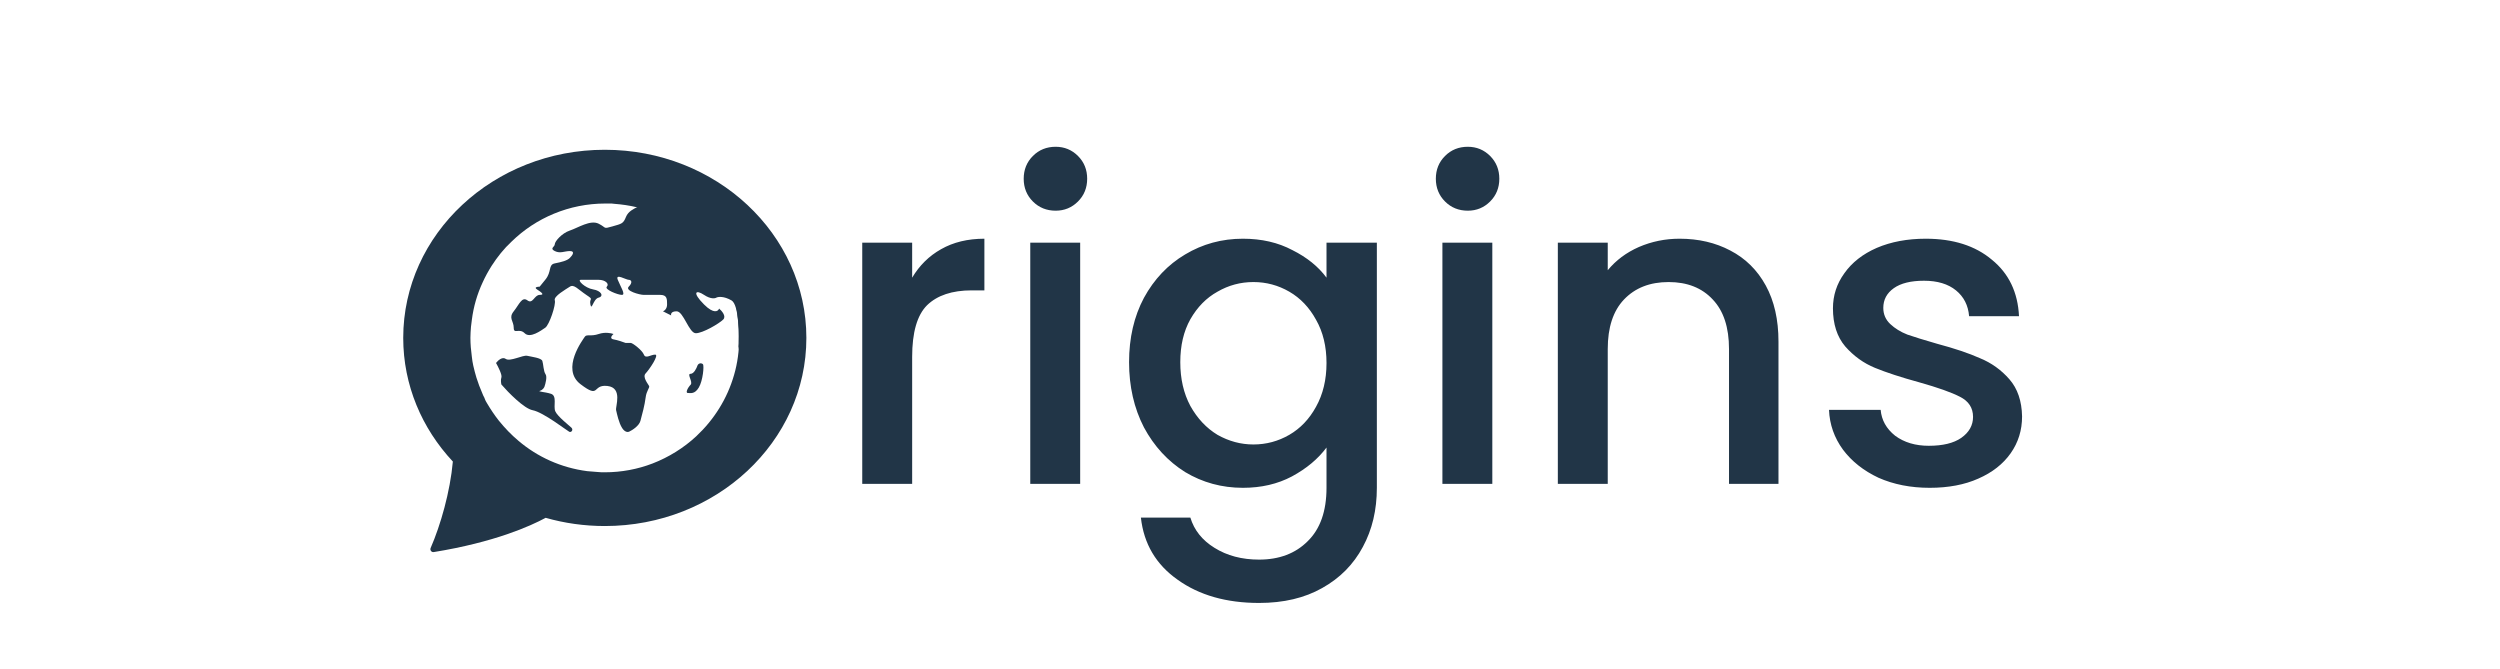
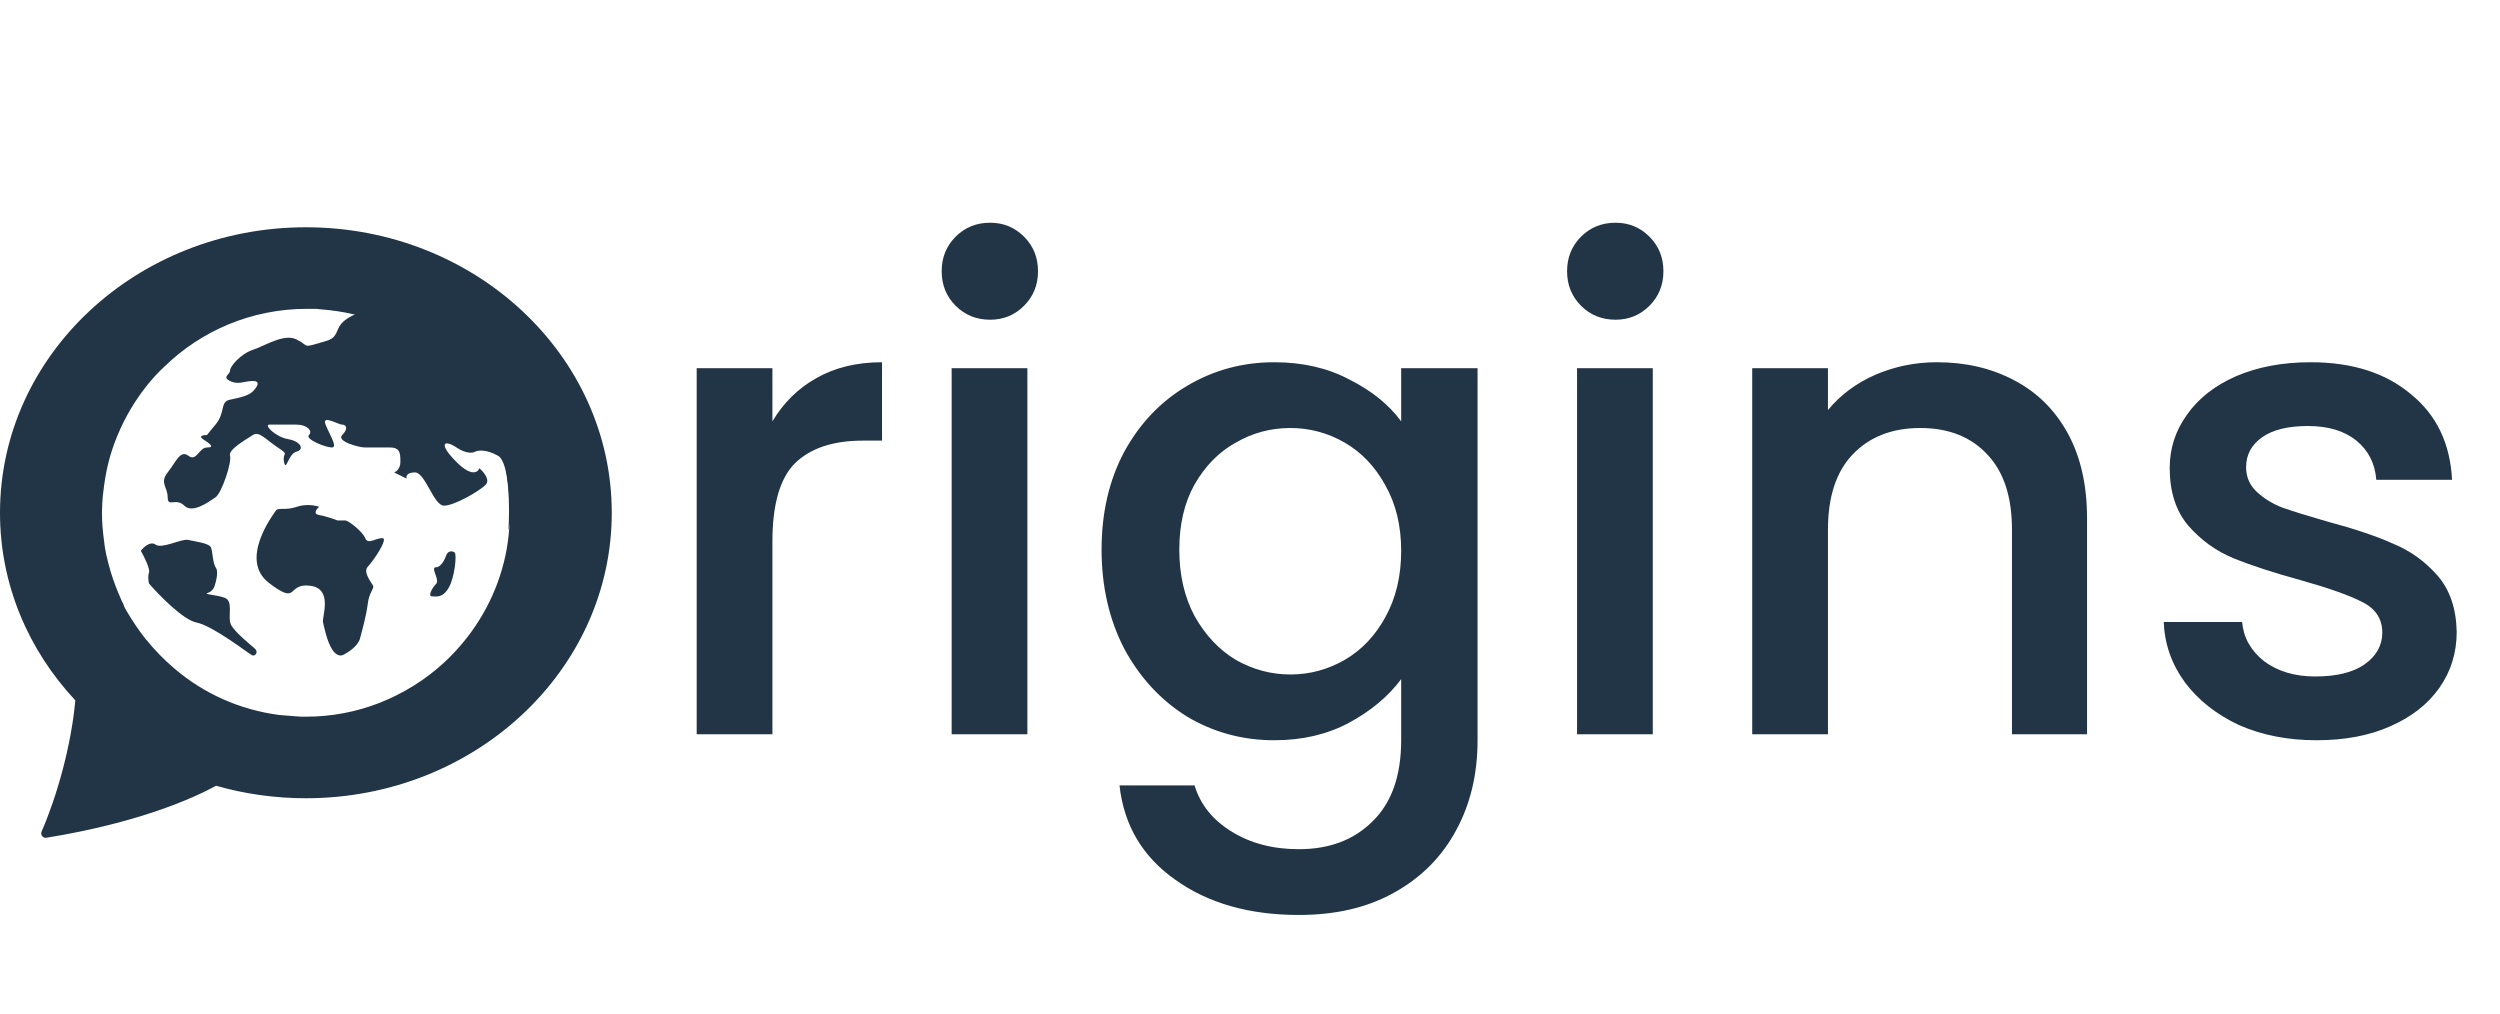
- <svg xmlns="http://www.w3.org/2000/svg" width="217" height="58" viewBox="0 0 217 58" fill="none">
-   <path d="M79.175 24.102C79.808 23.038 80.644 22.215 81.683 21.632C82.747 21.024 84.001 20.72 85.445 20.72V25.204H84.343C82.646 25.204 81.354 25.635 80.467 26.496C79.606 27.357 79.175 28.852 79.175 30.98V42H74.843V21.062H79.175V24.102ZM91.631 18.288C90.846 18.288 90.187 18.022 89.655 17.49C89.123 16.958 88.857 16.299 88.857 15.514C88.857 14.729 89.123 14.07 89.655 13.538C90.187 13.006 90.846 12.74 91.631 12.74C92.391 12.74 93.037 13.006 93.569 13.538C94.101 14.07 94.367 14.729 94.367 15.514C94.367 16.299 94.101 16.958 93.569 17.49C93.037 18.022 92.391 18.288 91.631 18.288ZM93.759 21.062V42H89.427V21.062H93.759ZM107.883 20.72C109.504 20.72 110.935 21.049 112.177 21.708C113.443 22.341 114.431 23.139 115.141 24.102V21.062H119.511V42.342C119.511 44.267 119.105 45.977 118.295 47.472C117.484 48.992 116.306 50.183 114.761 51.044C113.241 51.905 111.417 52.336 109.289 52.336C106.451 52.336 104.095 51.665 102.221 50.322C100.346 49.005 99.282 47.206 99.029 44.926H103.323C103.652 46.015 104.349 46.889 105.413 47.548C106.502 48.232 107.794 48.574 109.289 48.574C111.037 48.574 112.443 48.042 113.507 46.978C114.596 45.914 115.141 44.369 115.141 42.342V38.846C114.406 39.834 113.405 40.67 112.139 41.354C110.897 42.013 109.479 42.342 107.883 42.342C106.059 42.342 104.387 41.886 102.867 40.974C101.372 40.037 100.181 38.745 99.295 37.098C98.433 35.426 98.003 33.539 98.003 31.436C98.003 29.333 98.433 27.471 99.295 25.85C100.181 24.229 101.372 22.975 102.867 22.088C104.387 21.176 106.059 20.72 107.883 20.72ZM115.141 31.512C115.141 30.068 114.837 28.814 114.229 27.75C113.646 26.686 112.873 25.875 111.911 25.318C110.948 24.761 109.909 24.482 108.795 24.482C107.68 24.482 106.641 24.761 105.679 25.318C104.716 25.85 103.931 26.648 103.323 27.712C102.74 28.751 102.449 29.992 102.449 31.436C102.449 32.88 102.74 34.147 103.323 35.236C103.931 36.325 104.716 37.161 105.679 37.744C106.667 38.301 107.705 38.58 108.795 38.58C109.909 38.58 110.948 38.301 111.911 37.744C112.873 37.187 113.646 36.376 114.229 35.312C114.837 34.223 115.141 32.956 115.141 31.512ZM127.405 18.288C126.619 18.288 125.961 18.022 125.429 17.49C124.897 16.958 124.631 16.299 124.631 15.514C124.631 14.729 124.897 14.07 125.429 13.538C125.961 13.006 126.619 12.74 127.405 12.74C128.165 12.74 128.811 13.006 129.343 13.538C129.875 14.07 130.141 14.729 130.141 15.514C130.141 16.299 129.875 16.958 129.343 17.49C128.811 18.022 128.165 18.288 127.405 18.288ZM129.533 21.062V42H125.201V21.062H129.533ZM145.784 20.72C147.431 20.72 148.9 21.062 150.192 21.746C151.509 22.43 152.535 23.443 153.27 24.786C154.005 26.129 154.372 27.75 154.372 29.65V42H150.078V30.296C150.078 28.421 149.609 26.99 148.672 26.002C147.735 24.989 146.455 24.482 144.834 24.482C143.213 24.482 141.921 24.989 140.958 26.002C140.021 26.99 139.552 28.421 139.552 30.296V42H135.22V21.062H139.552V23.456C140.261 22.595 141.161 21.923 142.25 21.442C143.365 20.961 144.543 20.72 145.784 20.72ZM167.498 42.342C165.851 42.342 164.369 42.051 163.052 41.468C161.76 40.86 160.734 40.049 159.974 39.036C159.214 37.997 158.809 36.845 158.758 35.578H163.242C163.318 36.465 163.736 37.212 164.496 37.82C165.281 38.403 166.257 38.694 167.422 38.694C168.638 38.694 169.575 38.466 170.234 38.01C170.918 37.529 171.26 36.921 171.26 36.186C171.26 35.401 170.88 34.818 170.12 34.438C169.385 34.058 168.207 33.64 166.586 33.184C165.015 32.753 163.736 32.335 162.748 31.93C161.76 31.525 160.899 30.904 160.164 30.068C159.455 29.232 159.1 28.13 159.1 26.762C159.1 25.647 159.429 24.634 160.088 23.722C160.747 22.785 161.684 22.05 162.9 21.518C164.141 20.986 165.56 20.72 167.156 20.72C169.537 20.72 171.45 21.328 172.894 22.544C174.363 23.735 175.149 25.369 175.25 27.446H170.918C170.842 26.509 170.462 25.761 169.778 25.204C169.094 24.647 168.169 24.368 167.004 24.368C165.864 24.368 164.99 24.583 164.382 25.014C163.774 25.445 163.47 26.015 163.47 26.724C163.47 27.281 163.673 27.75 164.078 28.13C164.483 28.51 164.977 28.814 165.56 29.042C166.143 29.245 167.004 29.511 168.144 29.84C169.664 30.245 170.905 30.663 171.868 31.094C172.856 31.499 173.705 32.107 174.414 32.918C175.123 33.729 175.491 34.805 175.516 36.148C175.516 37.339 175.187 38.403 174.528 39.34C173.869 40.277 172.932 41.012 171.716 41.544C170.525 42.076 169.119 42.342 167.498 42.342Z" fill="#213547" />
-   <path d="M53.252 29.458C53.613 29.52 54.106 29.692 54.306 29.769H54.759C54.909 29.769 55.738 30.392 55.889 30.78C56.04 31.169 56.492 30.78 56.869 30.78C57.246 30.78 56.341 32.103 56.04 32.414C55.738 32.725 56.266 33.347 56.341 33.502C56.417 33.658 56.115 33.891 56.04 34.514C55.965 35.136 55.738 35.991 55.588 36.536C55.467 36.971 54.884 37.34 54.608 37.469C54.508 37.521 54.246 37.531 54.005 37.158C53.704 36.691 53.553 35.914 53.478 35.602C53.402 35.291 54.08 33.658 52.724 33.502C51.367 33.347 52.121 34.669 50.388 33.347C48.654 32.025 50.614 29.458 50.765 29.225C50.915 28.991 51.292 29.225 51.97 28.991C52.513 28.805 53.05 28.914 53.252 28.991C53.101 29.121 52.89 29.396 53.252 29.458Z" fill="#213547" />
-   <path d="M43.523 32.755C43.598 32.541 43.242 31.834 43.055 31.507C43.211 31.299 43.598 30.937 43.897 31.151C44.271 31.418 45.392 30.794 45.766 30.884C46.14 30.973 46.981 31.062 47.075 31.329C47.168 31.596 47.168 32.22 47.355 32.488C47.505 32.701 47.355 33.29 47.262 33.557C47.231 33.646 47.112 33.842 46.888 33.913C46.608 34.002 47.262 34.002 47.823 34.181C48.384 34.359 48.01 35.25 48.197 35.696C48.384 36.141 49.412 36.943 49.599 37.121C49.786 37.3 49.599 37.567 49.412 37.478C49.225 37.389 47.168 35.785 46.234 35.606C45.486 35.464 44.115 34.062 43.523 33.379C43.492 33.26 43.448 32.969 43.523 32.755Z" fill="#213547" />
-   <path d="M59.944 32.447C60.229 32.447 60.459 31.972 60.538 31.734C60.637 31.496 60.895 31.496 61.013 31.615C61.132 31.734 61.013 33.041 60.657 33.636C60.3 34.23 59.944 34.111 59.706 34.111C59.468 34.111 59.706 33.636 59.944 33.398C60.181 33.16 59.587 32.447 59.944 32.447Z" fill="#213547" />
-   <path d="M57.545 27.022C57.664 26.982 57.902 26.808 57.902 26.428C57.902 25.952 57.902 25.596 57.308 25.596H55.882C55.525 25.596 54.218 25.239 54.574 24.883C54.931 24.526 54.812 24.288 54.574 24.288C54.337 24.288 53.386 23.694 53.623 24.288C53.861 24.883 54.337 25.596 53.98 25.596C53.623 25.596 52.435 25.12 52.673 24.883C52.91 24.645 52.554 24.288 51.96 24.288H50.414C50.058 24.288 50.771 25.002 51.484 25.12C52.197 25.239 52.435 25.715 51.96 25.834C51.484 25.952 51.365 27.022 51.246 26.428C51.128 25.834 51.603 26.071 50.89 25.596C50.177 25.12 49.82 24.645 49.464 24.883C49.107 25.12 48.038 25.715 48.156 26.071C48.275 26.428 47.681 28.211 47.325 28.448C46.968 28.686 46.017 29.399 45.542 28.924C45.066 28.448 44.591 29.043 44.591 28.448C44.591 27.854 44.115 27.616 44.591 27.022C45.066 26.428 45.304 25.715 45.779 26.071C46.255 26.428 46.374 25.596 46.849 25.596C47.324 25.596 46.968 25.358 46.612 25.121L46.611 25.12C46.329 24.932 46.644 24.884 46.842 24.883C46.866 24.847 46.983 24.699 47.325 24.288C47.919 23.576 47.562 22.981 48.156 22.862C48.751 22.744 49.226 22.625 49.464 22.387C49.701 22.149 49.939 21.793 49.464 21.793C48.988 21.793 48.632 22.03 48.156 21.793C47.681 21.555 48.156 21.436 48.156 21.198C48.156 20.961 48.751 20.248 49.464 20.01C50.177 19.772 51.246 19.059 51.96 19.416C52.673 19.772 52.316 19.891 53.148 19.654C53.98 19.416 54.099 19.416 54.337 18.822C54.527 18.346 55.019 18.123 55.336 17.964C55.667 17.633 59.131 18.859 60.398 20.01C61.705 21.198 63.131 22.506 64.32 26.071C64.7 27.212 64.32 29.399 64.082 30.35C64.161 29.082 64.153 26.452 63.488 26.071C62.822 25.691 62.339 25.754 62.181 25.834C62.062 25.913 61.681 25.976 61.111 25.596C60.398 25.12 60.041 25.358 61.111 26.428C61.967 27.284 62.339 27.022 62.418 26.784C62.656 26.983 63.06 27.45 62.775 27.735C62.418 28.092 60.992 28.924 60.398 28.924C59.804 28.924 59.328 27.022 58.734 27.022C58.258 27.022 58.219 27.26 58.258 27.379L57.545 27.022Z" fill="#213547" />
-   <path fill-rule="evenodd" clip-rule="evenodd" d="M69.993 29.33C69.993 38.349 62.16 45.66 52.497 45.66C50.71 45.66 48.986 45.41 47.363 44.946C46.038 45.663 42.928 47.064 37.65 47.92C37.453 47.952 37.3 47.75 37.379 47.567C38.247 45.572 39.073 42.678 39.308 40.062C36.625 37.192 35 33.438 35 29.33C35 20.311 42.834 13 52.497 13C62.16 13 69.993 20.311 69.993 29.33ZM63.717 32.545C64.013 31.535 64.161 30.451 64.161 29.318C64.161 28.333 64.038 27.396 63.89 26.51C63.668 25.647 63.347 24.81 62.953 24.021C62.608 23.356 62.213 22.716 61.744 22.125C61.706 22.079 61.669 22.032 61.63 21.983C61.543 21.873 61.452 21.759 61.35 21.657C61.313 21.607 61.27 21.564 61.227 21.521C61.183 21.478 61.14 21.435 61.103 21.386L60.733 21.016C59.846 20.129 58.81 19.39 57.675 18.848C57.657 18.839 57.641 18.833 57.628 18.828C57.607 18.82 57.592 18.814 57.577 18.799L57.059 18.577C57.003 18.555 56.949 18.533 56.896 18.511C56.711 18.436 56.535 18.364 56.344 18.306C55.998 18.183 55.629 18.085 55.259 17.986C54.642 17.838 53.976 17.74 53.31 17.691C53.187 17.666 53.039 17.666 52.916 17.666H52.546C49.389 17.666 46.504 18.922 44.408 20.967C43.742 21.583 43.175 22.297 42.682 23.061C42.386 23.529 42.115 24.021 41.893 24.514C41.424 25.524 41.103 26.608 40.956 27.766L40.882 28.357C40.857 28.677 40.832 28.998 40.832 29.318C40.832 29.884 40.882 30.427 40.956 30.968C40.98 31.239 41.029 31.486 41.079 31.732C41.153 32.077 41.252 32.422 41.35 32.767C41.498 33.235 41.671 33.703 41.868 34.146C41.905 34.256 41.955 34.353 42.009 34.456C42.028 34.491 42.046 34.527 42.065 34.565V34.59C42.115 34.737 42.189 34.861 42.263 34.984L42.263 34.984C42.583 35.526 42.928 36.043 43.298 36.511C43.816 37.152 44.383 37.743 45 38.26C46.652 39.664 48.699 40.6 50.968 40.896C51.116 40.908 51.27 40.921 51.424 40.933C51.578 40.945 51.732 40.958 51.88 40.97C52.077 40.995 52.299 40.995 52.497 40.995C53.952 40.995 55.357 40.724 56.64 40.231C58.045 39.689 59.352 38.876 60.437 37.866C61.966 36.437 63.125 34.614 63.717 32.545Z" fill="#213547" />
+ <svg xmlns="http://www.w3.org/2000/svg" width="143" height="58" viewBox="0 0 143 58" fill="none">
+   <path d="M44.182 24.102C44.815 23.038 45.651 22.215 46.69 21.632C47.754 21.024 49.008 20.72 50.452 20.72V25.204H49.35C47.653 25.204 46.361 25.635 45.474 26.496C44.613 27.357 44.182 28.852 44.182 30.98V42H39.85V21.062H44.182V24.102ZM56.638 18.288C55.853 18.288 55.194 18.022 54.662 17.49C54.13 16.958 53.864 16.299 53.864 15.514C53.864 14.729 54.13 14.07 54.662 13.538C55.194 13.006 55.853 12.74 56.638 12.74C57.398 12.74 58.044 13.006 58.576 13.538C59.108 14.07 59.374 14.729 59.374 15.514C59.374 16.299 59.108 16.958 58.576 17.49C58.044 18.022 57.398 18.288 56.638 18.288ZM58.766 21.062V42H54.434V21.062H58.766ZM72.889 20.72C74.511 20.72 75.942 21.049 77.183 21.708C78.45 22.341 79.438 23.139 80.147 24.102V21.062H84.517V42.342C84.517 44.267 84.112 45.977 83.302 47.472C82.491 48.992 81.313 50.183 79.767 51.044C78.248 51.905 76.424 52.336 74.296 52.336C71.458 52.336 69.102 51.665 67.228 50.322C65.353 49.005 64.289 47.206 64.035 44.926H68.329C68.659 46.015 69.356 46.889 70.419 47.548C71.509 48.232 72.801 48.574 74.296 48.574C76.043 48.574 77.45 48.042 78.513 46.978C79.603 45.914 80.147 44.369 80.147 42.342V38.846C79.413 39.834 78.412 40.67 77.145 41.354C75.904 42.013 74.486 42.342 72.889 42.342C71.066 42.342 69.394 41.886 67.874 40.974C66.379 40.037 65.188 38.745 64.302 37.098C63.44 35.426 63.01 33.539 63.01 31.436C63.01 29.333 63.44 27.471 64.302 25.85C65.188 24.229 66.379 22.975 67.874 22.088C69.394 21.176 71.066 20.72 72.889 20.72ZM80.147 31.512C80.147 30.068 79.844 28.814 79.236 27.75C78.653 26.686 77.88 25.875 76.918 25.318C75.955 24.761 74.916 24.482 73.802 24.482C72.687 24.482 71.648 24.761 70.686 25.318C69.723 25.85 68.938 26.648 68.329 27.712C67.747 28.751 67.456 29.992 67.456 31.436C67.456 32.88 67.747 34.147 68.329 35.236C68.938 36.325 69.723 37.161 70.686 37.744C71.674 38.301 72.712 38.58 73.802 38.58C74.916 38.58 75.955 38.301 76.918 37.744C77.88 37.187 78.653 36.376 79.236 35.312C79.844 34.223 80.147 32.956 80.147 31.512ZM92.411 18.288C91.626 18.288 90.967 18.022 90.435 17.49C89.903 16.958 89.637 16.299 89.637 15.514C89.637 14.729 89.903 14.07 90.435 13.538C90.967 13.006 91.626 12.74 92.411 12.74C93.171 12.74 93.817 13.006 94.349 13.538C94.881 14.07 95.147 14.729 95.147 15.514C95.147 16.299 94.881 16.958 94.349 17.49C93.817 18.022 93.171 18.288 92.411 18.288ZM94.539 21.062V42H90.207V21.062H94.539ZM110.791 20.72C112.438 20.72 113.907 21.062 115.199 21.746C116.516 22.43 117.542 23.443 118.277 24.786C119.012 26.129 119.379 27.75 119.379 29.65V42H115.085V30.296C115.085 28.421 114.616 26.99 113.679 26.002C112.742 24.989 111.462 24.482 109.841 24.482C108.22 24.482 106.928 24.989 105.965 26.002C105.028 26.99 104.559 28.421 104.559 30.296V42H100.227V21.062H104.559V23.456C105.268 22.595 106.168 21.923 107.257 21.442C108.372 20.961 109.55 20.72 110.791 20.72ZM132.505 42.342C130.858 42.342 129.376 42.051 128.059 41.468C126.767 40.86 125.741 40.049 124.981 39.036C124.221 37.997 123.815 36.845 123.765 35.578H128.249C128.325 36.465 128.743 37.212 129.503 37.82C130.288 38.403 131.263 38.694 132.429 38.694C133.645 38.694 134.582 38.466 135.241 38.01C135.925 37.529 136.267 36.921 136.267 36.186C136.267 35.401 135.887 34.818 135.127 34.438C134.392 34.058 133.214 33.64 131.593 33.184C130.022 32.753 128.743 32.335 127.755 31.93C126.767 31.525 125.905 30.904 125.171 30.068C124.461 29.232 124.107 28.13 124.107 26.762C124.107 25.647 124.436 24.634 125.095 23.722C125.753 22.785 126.691 22.05 127.907 21.518C129.148 20.986 130.567 20.72 132.163 20.72C134.544 20.72 136.457 21.328 137.901 22.544C139.37 23.735 140.155 25.369 140.257 27.446H135.925C135.849 26.509 135.469 25.761 134.785 25.204C134.101 24.647 133.176 24.368 132.011 24.368C130.871 24.368 129.997 24.583 129.389 25.014C128.781 25.445 128.477 26.015 128.477 26.724C128.477 27.281 128.679 27.75 129.085 28.13C129.49 28.51 129.984 28.814 130.567 29.042C131.149 29.245 132.011 29.511 133.151 29.84C134.671 30.245 135.912 30.663 136.875 31.094C137.863 31.499 138.711 32.107 139.421 32.918C140.13 33.729 140.497 34.805 140.523 36.148C140.523 37.339 140.193 38.403 139.535 39.34C138.876 40.277 137.939 41.012 136.723 41.544C135.532 42.076 134.126 42.342 132.505 42.342Z" fill="#213547" />
+   <path d="M18.252 29.458C18.613 29.52 19.106 29.692 19.306 29.769H19.759C19.909 29.769 20.738 30.392 20.889 30.78C21.04 31.169 21.492 30.78 21.869 30.78C22.246 30.78 21.341 32.103 21.04 32.414C20.738 32.725 21.266 33.347 21.341 33.502C21.417 33.658 21.115 33.891 21.04 34.514C20.965 35.136 20.738 35.991 20.588 36.536C20.467 36.971 19.884 37.34 19.608 37.469C19.508 37.521 19.246 37.531 19.005 37.158C18.704 36.691 18.553 35.914 18.478 35.602C18.402 35.291 19.08 33.658 17.724 33.502C16.367 33.347 17.121 34.669 15.388 33.347C13.655 32.025 15.614 29.458 15.765 29.225C15.915 28.991 16.292 29.225 16.97 28.991C17.513 28.805 18.05 28.914 18.252 28.991C18.101 29.121 17.89 29.396 18.252 29.458Z" fill="#213547" />
+   <path d="M8.523 32.755C8.598 32.541 8.242 31.834 8.055 31.507C8.211 31.299 8.598 30.937 8.897 31.151C9.271 31.418 10.392 30.794 10.766 30.884C11.14 30.973 11.981 31.062 12.075 31.329C12.168 31.596 12.168 32.22 12.355 32.488C12.505 32.701 12.355 33.29 12.262 33.557C12.231 33.646 12.112 33.842 11.888 33.913C11.607 34.002 12.262 34.002 12.823 34.181C13.384 34.359 13.01 35.25 13.197 35.696C13.384 36.141 14.412 36.943 14.599 37.121C14.786 37.3 14.599 37.567 14.412 37.478C14.225 37.389 12.168 35.785 11.234 35.606C10.486 35.464 9.115 34.062 8.523 33.379C8.492 33.26 8.448 32.969 8.523 32.755Z" fill="#213547" />
+   <path d="M24.944 32.447C25.229 32.447 25.459 31.972 25.538 31.734C25.637 31.496 25.895 31.496 26.013 31.615C26.132 31.734 26.013 33.041 25.657 33.636C25.3 34.23 24.944 34.111 24.706 34.111C24.468 34.111 24.706 33.636 24.944 33.398C25.181 33.16 24.587 32.447 24.944 32.447Z" fill="#213547" />
+   <path d="M22.545 27.022C22.664 26.982 22.902 26.808 22.902 26.428C22.902 25.952 22.902 25.596 22.308 25.596H20.881C20.525 25.596 19.218 25.239 19.574 24.883C19.931 24.526 19.812 24.288 19.574 24.288C19.337 24.288 18.386 23.694 18.623 24.288C18.861 24.883 19.337 25.596 18.98 25.596C18.623 25.596 17.435 25.12 17.673 24.883C17.91 24.645 17.554 24.288 16.96 24.288H15.415C15.058 24.288 15.771 25.002 16.484 25.12C17.197 25.239 17.435 25.715 16.96 25.834C16.484 25.952 16.365 27.022 16.247 26.428C16.128 25.834 16.603 26.071 15.89 25.596C15.177 25.12 14.82 24.645 14.464 24.883C14.107 25.12 13.037 25.715 13.156 26.071C13.275 26.428 12.681 28.211 12.325 28.448C11.968 28.686 11.017 29.399 10.542 28.924C10.066 28.448 9.591 29.043 9.591 28.448C9.591 27.854 9.116 27.616 9.591 27.022C10.066 26.428 10.304 25.715 10.779 26.071C11.255 26.428 11.374 25.596 11.849 25.596C12.324 25.596 11.968 25.358 11.612 25.121L11.611 25.12C11.329 24.932 11.644 24.884 11.842 24.883C11.866 24.847 11.983 24.699 12.325 24.288C12.919 23.576 12.562 22.981 13.156 22.862C13.751 22.744 14.226 22.625 14.464 22.387C14.701 22.149 14.939 21.793 14.464 21.793C13.988 21.793 13.632 22.03 13.156 21.793C12.681 21.555 13.156 21.436 13.156 21.198C13.156 20.961 13.751 20.248 14.464 20.01C15.177 19.772 16.247 19.059 16.96 19.416C17.673 19.772 17.316 19.891 18.148 19.654C18.98 19.416 19.099 19.416 19.337 18.822C19.527 18.346 20.019 18.123 20.336 17.964C20.667 17.633 24.131 18.859 25.398 20.01C26.705 21.198 28.131 22.506 29.32 26.071C29.7 27.212 29.32 29.399 29.082 30.35C29.161 29.082 29.153 26.452 28.488 26.071C27.822 25.691 27.339 25.754 27.18 25.834C27.062 25.913 26.681 25.976 26.111 25.596C25.398 25.12 25.041 25.358 26.111 26.428C26.967 27.284 27.339 27.022 27.418 26.784C27.656 26.983 28.06 27.45 27.775 27.735C27.418 28.092 25.992 28.924 25.398 28.924C24.804 28.924 24.328 27.022 23.734 27.022C23.259 27.022 23.219 27.26 23.259 27.379L22.545 27.022Z" fill="#213547" />
+   <path fill-rule="evenodd" clip-rule="evenodd" d="M34.993 29.33C34.993 38.349 27.16 45.66 17.497 45.66C15.71 45.66 13.986 45.41 12.363 44.946C11.038 45.663 7.928 47.064 2.65 47.92C2.453 47.952 2.3 47.75 2.379 47.567C3.247 45.572 4.073 42.678 4.308 40.062C1.625 37.192 0 33.438 0 29.33C0 20.311 7.833 13 17.497 13C27.16 13 34.993 20.311 34.993 29.33ZM28.717 32.545C29.013 31.535 29.161 30.451 29.161 29.318C29.161 28.333 29.038 27.396 28.89 26.51C28.668 25.647 28.347 24.81 27.953 24.021C27.608 23.356 27.213 22.716 26.744 22.125C26.706 22.079 26.669 22.032 26.63 21.983C26.543 21.873 26.452 21.759 26.35 21.657C26.313 21.607 26.27 21.564 26.227 21.521C26.183 21.478 26.14 21.435 26.103 21.386L25.733 21.016C24.846 20.129 23.81 19.39 22.675 18.848C22.657 18.839 22.641 18.833 22.628 18.828C22.607 18.82 22.592 18.814 22.577 18.799L22.059 18.577C22.003 18.555 21.949 18.533 21.896 18.511C21.711 18.436 21.535 18.364 21.344 18.306C20.998 18.183 20.628 18.085 20.259 17.986C19.642 17.838 18.976 17.74 18.311 17.691C18.187 17.666 18.039 17.666 17.916 17.666H17.546C14.389 17.666 11.504 18.922 9.408 20.967C8.742 21.583 8.175 22.297 7.682 23.061C7.386 23.529 7.115 24.021 6.893 24.514C6.424 25.524 6.104 26.608 5.956 27.766L5.882 28.357C5.857 28.677 5.832 28.998 5.832 29.318C5.832 29.884 5.882 30.427 5.956 30.968C5.98 31.239 6.03 31.486 6.079 31.732C6.153 32.077 6.251 32.422 6.35 32.767C6.498 33.235 6.671 33.703 6.868 34.146C6.905 34.256 6.955 34.353 7.009 34.456C7.027 34.491 7.046 34.527 7.065 34.565V34.59C7.115 34.737 7.189 34.861 7.263 34.984L7.263 34.984C7.583 35.526 7.928 36.043 8.298 36.511C8.816 37.152 9.383 37.743 10 38.26C11.652 39.664 13.699 40.6 15.968 40.896C16.116 40.908 16.27 40.921 16.424 40.933C16.578 40.945 16.732 40.958 16.88 40.97C17.077 40.995 17.299 40.995 17.497 40.995C18.952 40.995 20.357 40.724 21.64 40.231C23.045 39.689 24.352 38.876 25.437 37.866C26.966 36.437 28.125 34.614 28.717 32.545Z" fill="#213547" />
</svg>
